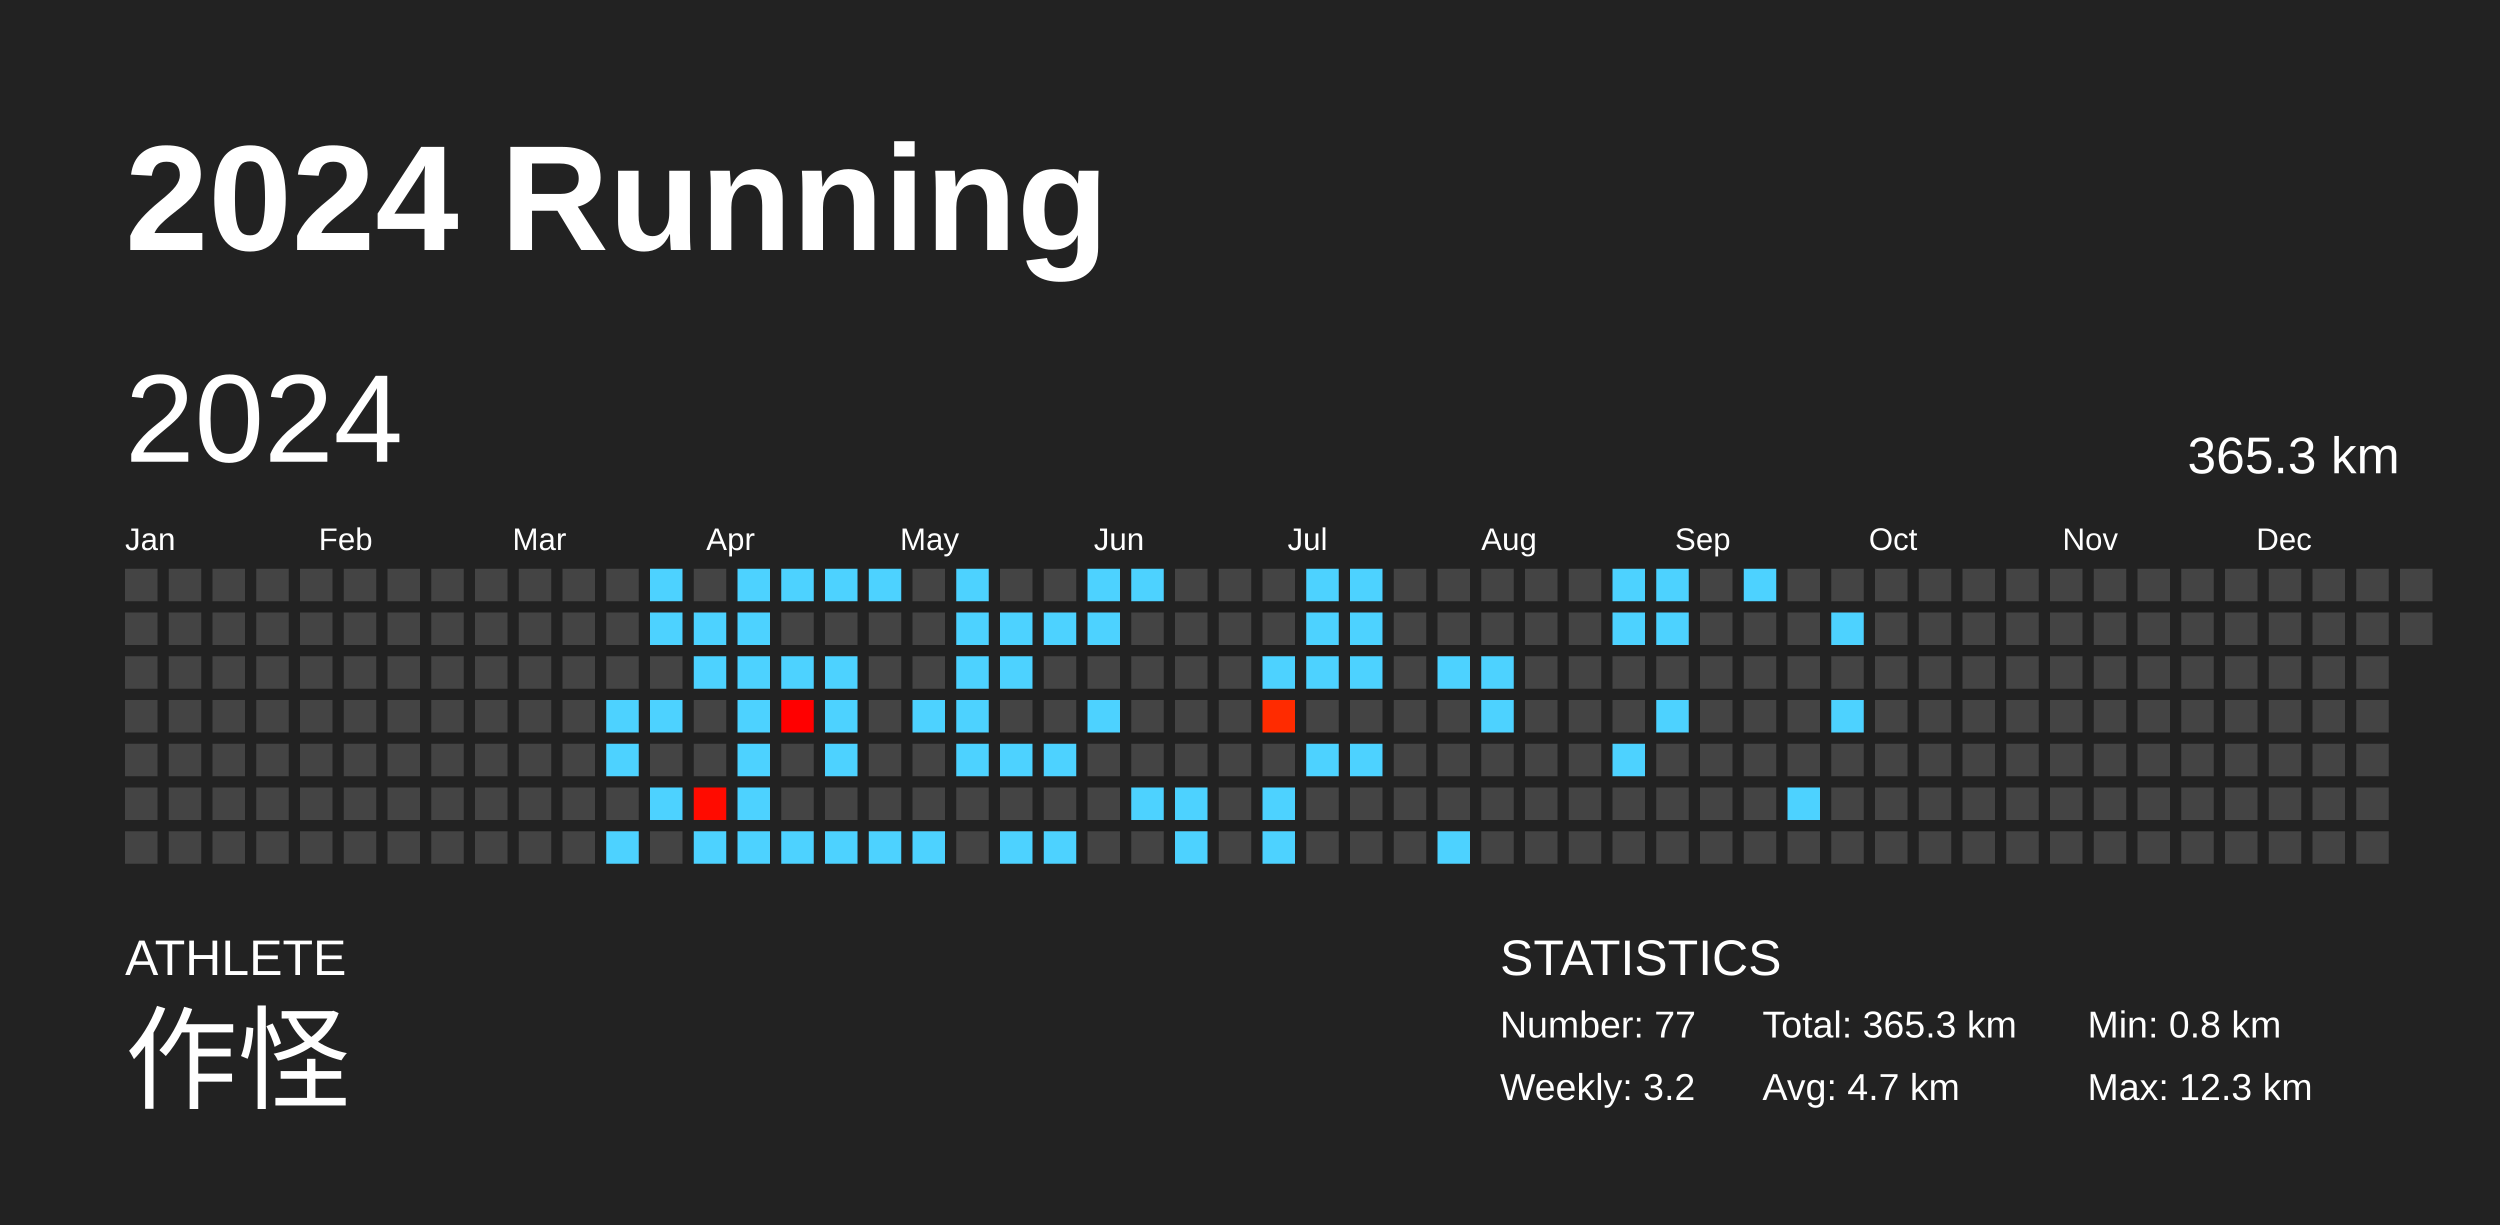
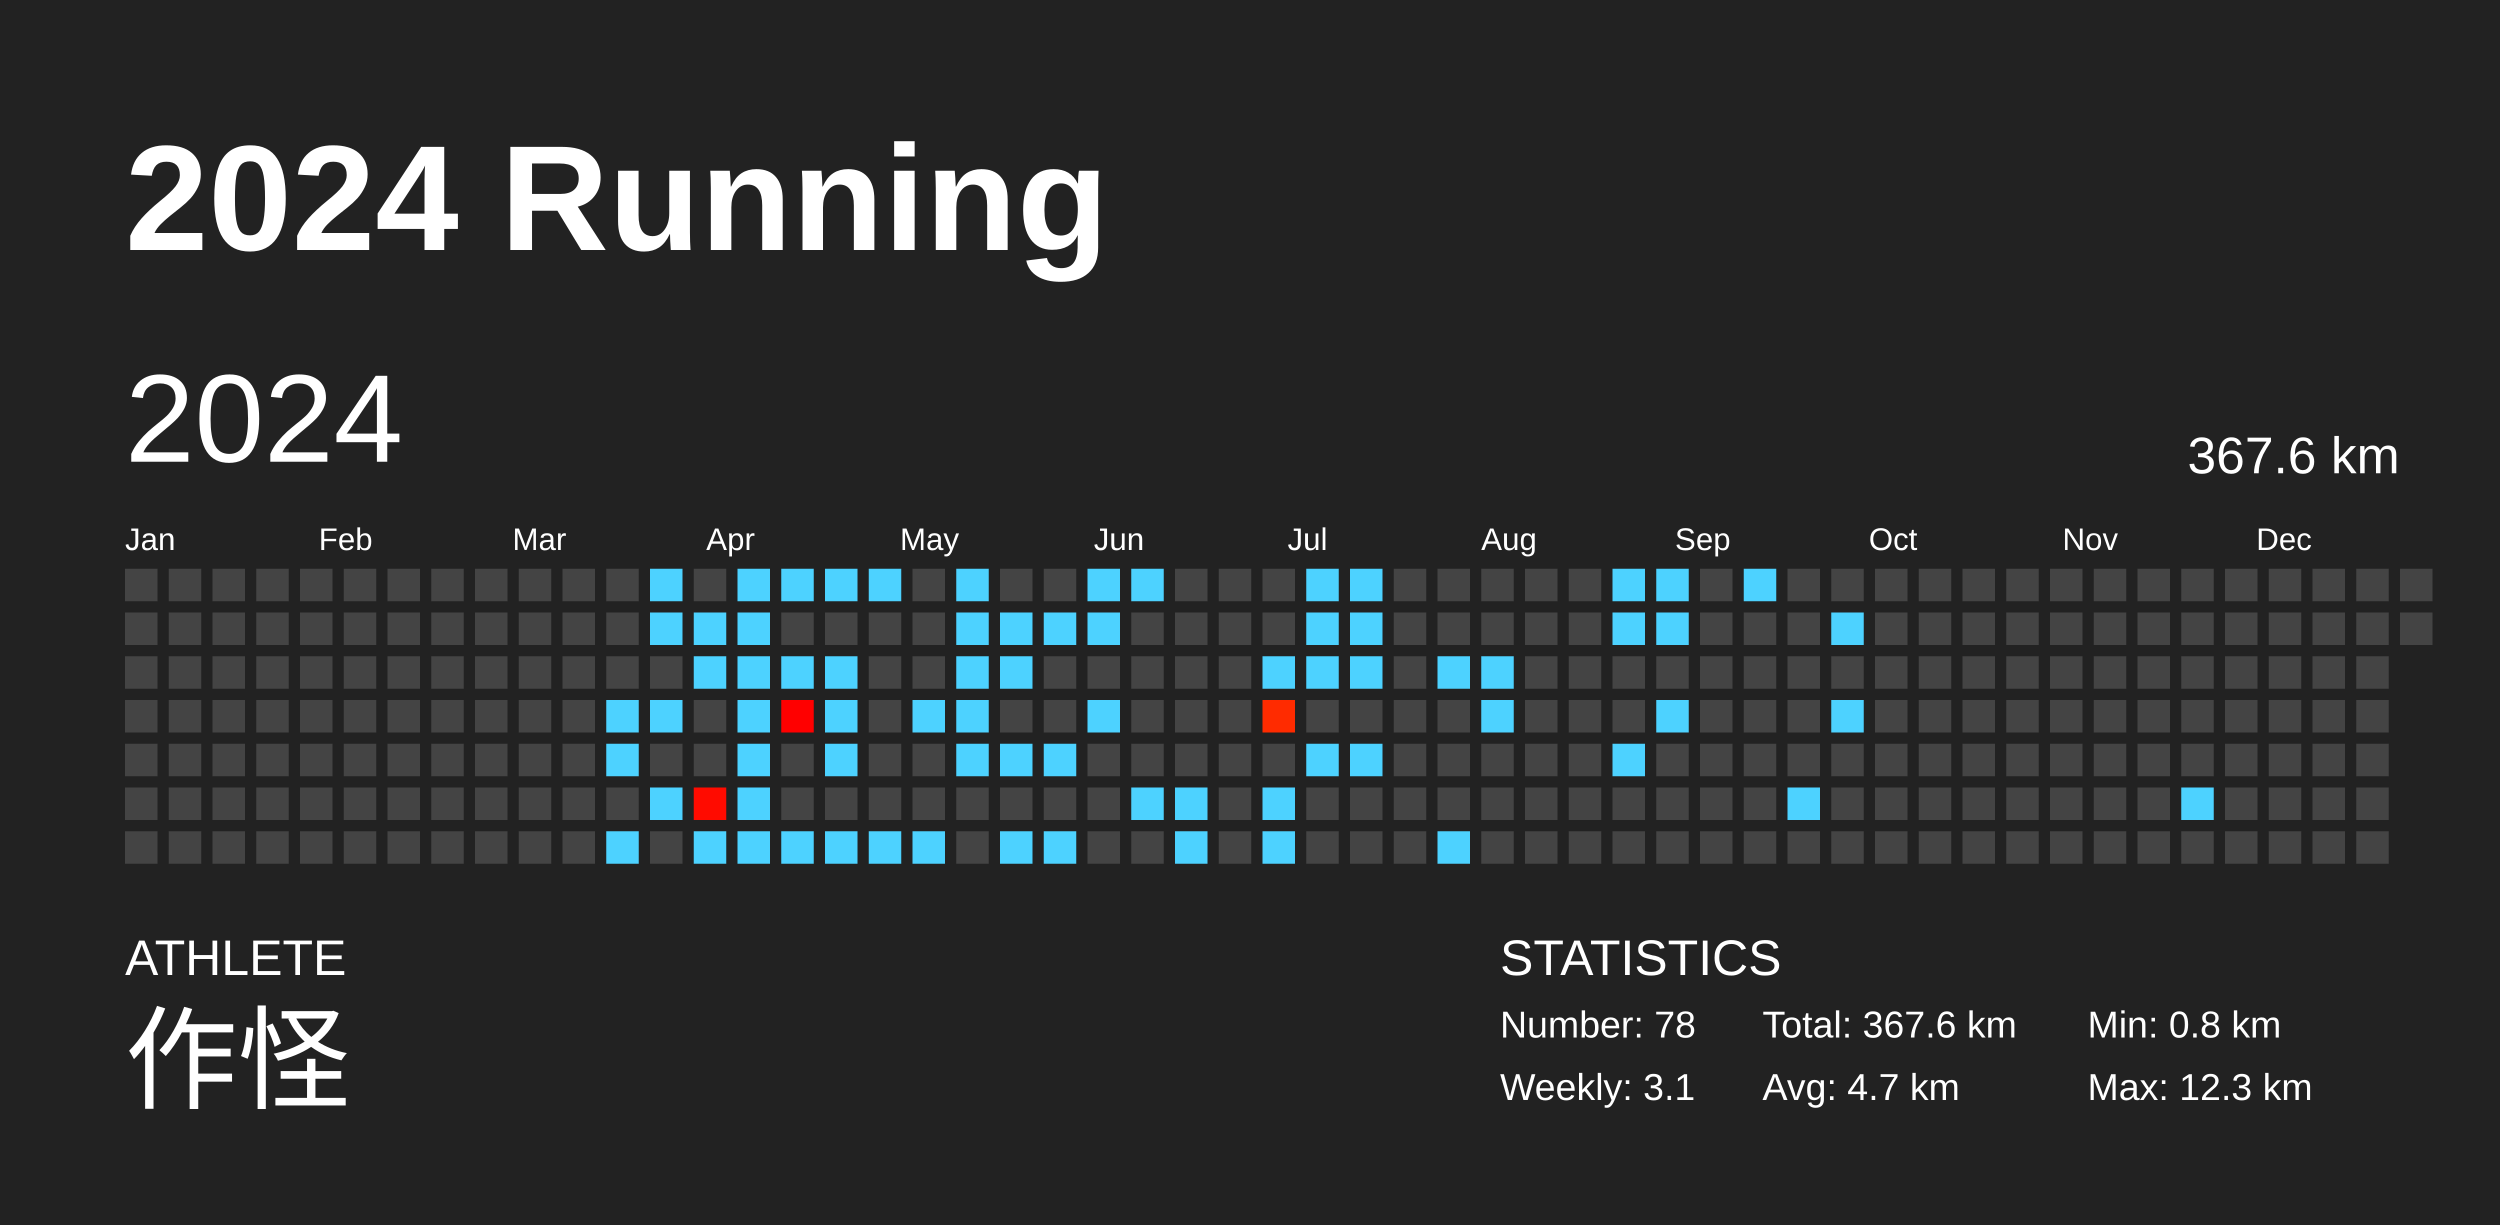
<svg xmlns="http://www.w3.org/2000/svg" baseProfile="full" height="98mm" version="1.1" viewBox="0,0,200,98" width="200mm">
  <defs />
  <rect fill="#222222" height="98" width="200" x="0" y="0" />
  <text fill="#FFFFFF" style="font-size:12px; font-family:Arial; font-weight:bold;" x="10" y="20">2024 Running</text>
  <text fill="#FFFFFF" style="font-size:4px; font-family:Arial" x="10" y="78">ATHLETE</text>
  <text fill="#FFFFFF" style="font-size:9px; font-family:Arial" x="10" y="88">作怪</text>
  <text fill="#FFFFFF" style="font-size:4px; font-family:Arial" x="120" y="78">STATISTICS</text>
-   <text fill="#FFFFFF" style="font-size:3px; font-family:Arial" x="120" y="83">Number: 77</text>
-   <text fill="#FFFFFF" style="font-size:3px; font-family:Arial" x="120" y="88">Weekly: 3.2</text>
-   <text fill="#FFFFFF" style="font-size:3px; font-family:Arial" x="141" y="83">Total: 365.3 km</text>
+   <text fill="#FFFFFF" style="font-size:3px; font-family:Arial" x="120" y="83">Number: 78</text>
+   <text fill="#FFFFFF" style="font-size:3px; font-family:Arial" x="120" y="88">Weekly: 3.1</text>
+   <text fill="#FFFFFF" style="font-size:3px; font-family:Arial" x="141" y="83">Total: 367.6 km</text>
  <text fill="#FFFFFF" style="font-size:3px; font-family:Arial" x="141" y="88">Avg: 4.7 km</text>
  <text fill="#FFFFFF" style="font-size:3px; font-family:Arial" x="167" y="83">Min: 0.8 km</text>
  <text fill="#FFFFFF" style="font-size:3px; font-family:Arial" x="167" y="88">Max: 12.3 km</text>
  <text dominant-baseline="hanging" fill="#FFFFFF" style="font-size:10.0px; font-family:Arial;" x="10" y="30">2024</text>
-   <text dominant-baseline="hanging" fill="#FFFFFF" style="font-size:4.125px; font-family:Arial;" x="175" y="35">365.3 km</text>
+   <text dominant-baseline="hanging" fill="#FFFFFF" style="font-size:4.125px; font-family:Arial;" x="175" y="35">367.6 km</text>
  <text fill="#FFFFFF" style="font-size:2.5px; font-family:Arial" x="10.0" y="44">Jan</text>
  <text fill="#FFFFFF" style="font-size:2.5px; font-family:Arial" x="25.5" y="44">Feb</text>
  <text fill="#FFFFFF" style="font-size:2.5px; font-family:Arial" x="41.0" y="44">Mar</text>
  <text fill="#FFFFFF" style="font-size:2.5px; font-family:Arial" x="56.5" y="44">Apr</text>
  <text fill="#FFFFFF" style="font-size:2.5px; font-family:Arial" x="72.0" y="44">May</text>
  <text fill="#FFFFFF" style="font-size:2.5px; font-family:Arial" x="87.5" y="44">Jun</text>
  <text fill="#FFFFFF" style="font-size:2.5px; font-family:Arial" x="103.0" y="44">Jul</text>
  <text fill="#FFFFFF" style="font-size:2.5px; font-family:Arial" x="118.5" y="44">Aug</text>
  <text fill="#FFFFFF" style="font-size:2.5px; font-family:Arial" x="134.0" y="44">Sep</text>
  <text fill="#FFFFFF" style="font-size:2.5px; font-family:Arial" x="149.5" y="44">Oct</text>
  <text fill="#FFFFFF" style="font-size:2.5px; font-family:Arial" x="165.0" y="44">Nov</text>
  <text fill="#FFFFFF" style="font-size:2.5px; font-family:Arial" x="180.5" y="44">Dec</text>
  <rect fill="#444444" height="2.6" width="2.6" x="10.0" y="45.5" />
  <rect fill="#444444" height="2.6" width="2.6" x="10.0" y="49.0" />
  <rect fill="#444444" height="2.6" width="2.6" x="10.0" y="52.5" />
  <rect fill="#444444" height="2.6" width="2.6" x="10.0" y="56.0" />
  <rect fill="#444444" height="2.6" width="2.6" x="10.0" y="59.5" />
  <rect fill="#444444" height="2.6" width="2.6" x="10.0" y="63.0" />
  <rect fill="#444444" height="2.6" width="2.6" x="10.0" y="66.5" />
  <rect fill="#444444" height="2.6" width="2.6" x="13.5" y="45.5" />
  <rect fill="#444444" height="2.6" width="2.6" x="13.5" y="49.0" />
  <rect fill="#444444" height="2.6" width="2.6" x="13.5" y="52.5" />
  <rect fill="#444444" height="2.6" width="2.6" x="13.5" y="56.0" />
  <rect fill="#444444" height="2.6" width="2.6" x="13.5" y="59.5" />
  <rect fill="#444444" height="2.6" width="2.6" x="13.5" y="63.0" />
  <rect fill="#444444" height="2.6" width="2.6" x="13.5" y="66.5" />
  <rect fill="#444444" height="2.6" width="2.6" x="17.0" y="45.5" />
  <rect fill="#444444" height="2.6" width="2.6" x="17.0" y="49.0" />
  <rect fill="#444444" height="2.6" width="2.6" x="17.0" y="52.5" />
  <rect fill="#444444" height="2.6" width="2.6" x="17.0" y="56.0" />
  <rect fill="#444444" height="2.6" width="2.6" x="17.0" y="59.5" />
  <rect fill="#444444" height="2.6" width="2.6" x="17.0" y="63.0" />
  <rect fill="#444444" height="2.6" width="2.6" x="17.0" y="66.5" />
  <rect fill="#444444" height="2.6" width="2.6" x="20.5" y="45.5" />
  <rect fill="#444444" height="2.6" width="2.6" x="20.5" y="49.0" />
  <rect fill="#444444" height="2.6" width="2.6" x="20.5" y="52.5" />
  <rect fill="#444444" height="2.6" width="2.6" x="20.5" y="56.0" />
  <rect fill="#444444" height="2.6" width="2.6" x="20.5" y="59.5" />
  <rect fill="#444444" height="2.6" width="2.6" x="20.5" y="63.0" />
  <rect fill="#444444" height="2.6" width="2.6" x="20.5" y="66.5" />
  <rect fill="#444444" height="2.6" width="2.6" x="24.0" y="45.5" />
  <rect fill="#444444" height="2.6" width="2.6" x="24.0" y="49.0" />
  <rect fill="#444444" height="2.6" width="2.6" x="24.0" y="52.5" />
  <rect fill="#444444" height="2.6" width="2.6" x="24.0" y="56.0" />
  <rect fill="#444444" height="2.6" width="2.6" x="24.0" y="59.5" />
  <rect fill="#444444" height="2.6" width="2.6" x="24.0" y="63.0" />
  <rect fill="#444444" height="2.6" width="2.6" x="24.0" y="66.5" />
  <rect fill="#444444" height="2.6" width="2.6" x="27.5" y="45.5" />
  <rect fill="#444444" height="2.6" width="2.6" x="27.5" y="49.0" />
  <rect fill="#444444" height="2.6" width="2.6" x="27.5" y="52.5" />
  <rect fill="#444444" height="2.6" width="2.6" x="27.5" y="56.0" />
  <rect fill="#444444" height="2.6" width="2.6" x="27.5" y="59.5" />
  <rect fill="#444444" height="2.6" width="2.6" x="27.5" y="63.0" />
  <rect fill="#444444" height="2.6" width="2.6" x="27.5" y="66.5" />
  <rect fill="#444444" height="2.6" width="2.6" x="31.0" y="45.5" />
  <rect fill="#444444" height="2.6" width="2.6" x="31.0" y="49.0" />
  <rect fill="#444444" height="2.6" width="2.6" x="31.0" y="52.5" />
  <rect fill="#444444" height="2.6" width="2.6" x="31.0" y="56.0" />
  <rect fill="#444444" height="2.6" width="2.6" x="31.0" y="59.5" />
  <rect fill="#444444" height="2.6" width="2.6" x="31.0" y="63.0" />
  <rect fill="#444444" height="2.6" width="2.6" x="31.0" y="66.5" />
  <rect fill="#444444" height="2.6" width="2.6" x="34.5" y="45.5" />
  <rect fill="#444444" height="2.6" width="2.6" x="34.5" y="49.0" />
  <rect fill="#444444" height="2.6" width="2.6" x="34.5" y="52.5" />
  <rect fill="#444444" height="2.6" width="2.6" x="34.5" y="56.0" />
  <rect fill="#444444" height="2.6" width="2.6" x="34.5" y="59.5" />
  <rect fill="#444444" height="2.6" width="2.6" x="34.5" y="63.0" />
  <rect fill="#444444" height="2.6" width="2.6" x="34.5" y="66.5" />
  <rect fill="#444444" height="2.6" width="2.6" x="38.0" y="45.5" />
  <rect fill="#444444" height="2.6" width="2.6" x="38.0" y="49.0" />
  <rect fill="#444444" height="2.6" width="2.6" x="38.0" y="52.5" />
  <rect fill="#444444" height="2.6" width="2.6" x="38.0" y="56.0" />
  <rect fill="#444444" height="2.6" width="2.6" x="38.0" y="59.5" />
  <rect fill="#444444" height="2.6" width="2.6" x="38.0" y="63.0" />
  <rect fill="#444444" height="2.6" width="2.6" x="38.0" y="66.5" />
  <rect fill="#444444" height="2.6" width="2.6" x="41.5" y="45.5" />
  <rect fill="#444444" height="2.6" width="2.6" x="41.5" y="49.0" />
  <rect fill="#444444" height="2.6" width="2.6" x="41.5" y="52.5" />
  <rect fill="#444444" height="2.6" width="2.6" x="41.5" y="56.0" />
  <rect fill="#444444" height="2.6" width="2.6" x="41.5" y="59.5" />
  <rect fill="#444444" height="2.6" width="2.6" x="41.5" y="63.0" />
  <rect fill="#444444" height="2.6" width="2.6" x="41.5" y="66.5" />
  <rect fill="#444444" height="2.6" width="2.6" x="45.0" y="45.5" />
  <rect fill="#444444" height="2.6" width="2.6" x="45.0" y="49.0" />
  <rect fill="#444444" height="2.6" width="2.6" x="45.0" y="52.5" />
  <rect fill="#444444" height="2.6" width="2.6" x="45.0" y="56.0" />
  <rect fill="#444444" height="2.6" width="2.6" x="45.0" y="59.5" />
  <rect fill="#444444" height="2.6" width="2.6" x="45.0" y="63.0" />
  <rect fill="#444444" height="2.6" width="2.6" x="45.0" y="66.5" />
  <rect fill="#444444" height="2.6" width="2.6" x="48.5" y="45.5" />
  <rect fill="#444444" height="2.6" width="2.6" x="48.5" y="49.0" />
  <rect fill="#444444" height="2.6" width="2.6" x="48.5" y="52.5" />
  <rect fill="#4dd2ff" height="2.6" width="2.6" x="48.5" y="56.0" />
  <rect fill="#4dd2ff" height="2.6" width="2.6" x="48.5" y="59.5" />
  <rect fill="#444444" height="2.6" width="2.6" x="48.5" y="63.0" />
  <rect fill="#4dd2ff" height="2.6" width="2.6" x="48.5" y="66.5" />
  <rect fill="#4dd2ff" height="2.6" width="2.6" x="52.0" y="45.5" />
  <rect fill="#4dd2ff" height="2.6" width="2.6" x="52.0" y="49.0" />
  <rect fill="#444444" height="2.6" width="2.6" x="52.0" y="52.5" />
  <rect fill="#4dd2ff" height="2.6" width="2.6" x="52.0" y="56.0" />
  <rect fill="#444444" height="2.6" width="2.6" x="52.0" y="59.5" />
  <rect fill="#4dd2ff" height="2.6" width="2.6" x="52.0" y="63.0" />
  <rect fill="#444444" height="2.6" width="2.6" x="52.0" y="66.5" />
  <rect fill="#444444" height="2.6" width="2.6" x="55.5" y="45.5" />
  <rect fill="#4dd2ff" height="2.6" width="2.6" x="55.5" y="49.0" />
  <rect fill="#4dd2ff" height="2.6" width="2.6" x="55.5" y="52.5" />
  <rect fill="#444444" height="2.6" width="2.6" x="55.5" y="56.0" />
  <rect fill="#444444" height="2.6" width="2.6" x="55.5" y="59.5" />
  <rect fill="#ff0b00" height="2.6" width="2.6" x="55.5" y="63.0" />
  <rect fill="#4dd2ff" height="2.6" width="2.6" x="55.5" y="66.5" />
  <rect fill="#4dd2ff" height="2.6" width="2.6" x="59.0" y="45.5" />
  <rect fill="#4dd2ff" height="2.6" width="2.6" x="59.0" y="49.0" />
  <rect fill="#4dd2ff" height="2.6" width="2.6" x="59.0" y="52.5" />
  <rect fill="#4dd2ff" height="2.6" width="2.6" x="59.0" y="56.0" />
  <rect fill="#4dd2ff" height="2.6" width="2.6" x="59.0" y="59.5" />
  <rect fill="#4dd2ff" height="2.6" width="2.6" x="59.0" y="63.0" />
  <rect fill="#4dd2ff" height="2.6" width="2.6" x="59.0" y="66.5" />
  <rect fill="#4dd2ff" height="2.6" width="2.6" x="62.5" y="45.5" />
  <rect fill="#444444" height="2.6" width="2.6" x="62.5" y="49.0" />
  <rect fill="#4dd2ff" height="2.6" width="2.6" x="62.5" y="52.5" />
  <rect fill="#ff0000" height="2.6" width="2.6" x="62.5" y="56.0" />
  <rect fill="#444444" height="2.6" width="2.6" x="62.5" y="59.5" />
  <rect fill="#444444" height="2.6" width="2.6" x="62.5" y="63.0" />
  <rect fill="#4dd2ff" height="2.6" width="2.6" x="62.5" y="66.5" />
  <rect fill="#4dd2ff" height="2.6" width="2.6" x="66.0" y="45.5" />
  <rect fill="#444444" height="2.6" width="2.6" x="66.0" y="49.0" />
  <rect fill="#4dd2ff" height="2.6" width="2.6" x="66.0" y="52.5" />
  <rect fill="#4dd2ff" height="2.6" width="2.6" x="66.0" y="56.0" />
  <rect fill="#4dd2ff" height="2.6" width="2.6" x="66.0" y="59.5" />
  <rect fill="#444444" height="2.6" width="2.6" x="66.0" y="63.0" />
  <rect fill="#4dd2ff" height="2.6" width="2.6" x="66.0" y="66.5" />
  <rect fill="#4dd2ff" height="2.6" width="2.6" x="69.5" y="45.5" />
  <rect fill="#444444" height="2.6" width="2.6" x="69.5" y="49.0" />
  <rect fill="#444444" height="2.6" width="2.6" x="69.5" y="52.5" />
  <rect fill="#444444" height="2.6" width="2.6" x="69.5" y="56.0" />
  <rect fill="#444444" height="2.6" width="2.6" x="69.5" y="59.5" />
  <rect fill="#444444" height="2.6" width="2.6" x="69.5" y="63.0" />
  <rect fill="#4dd2ff" height="2.6" width="2.6" x="69.5" y="66.5" />
  <rect fill="#444444" height="2.6" width="2.6" x="73.0" y="45.5" />
  <rect fill="#444444" height="2.6" width="2.6" x="73.0" y="49.0" />
  <rect fill="#444444" height="2.6" width="2.6" x="73.0" y="52.5" />
  <rect fill="#4dd2ff" height="2.6" width="2.6" x="73.0" y="56.0" />
  <rect fill="#444444" height="2.6" width="2.6" x="73.0" y="59.5" />
  <rect fill="#444444" height="2.6" width="2.6" x="73.0" y="63.0" />
  <rect fill="#4dd2ff" height="2.6" width="2.6" x="73.0" y="66.5" />
  <rect fill="#4dd2ff" height="2.6" width="2.6" x="76.5" y="45.5" />
  <rect fill="#4dd2ff" height="2.6" width="2.6" x="76.5" y="49.0" />
  <rect fill="#4dd2ff" height="2.6" width="2.6" x="76.5" y="52.5" />
  <rect fill="#4dd2ff" height="2.6" width="2.6" x="76.5" y="56.0" />
  <rect fill="#4dd2ff" height="2.6" width="2.6" x="76.5" y="59.5" />
  <rect fill="#444444" height="2.6" width="2.6" x="76.5" y="63.0" />
  <rect fill="#444444" height="2.6" width="2.6" x="76.5" y="66.5" />
  <rect fill="#444444" height="2.6" width="2.6" x="80.0" y="45.5" />
  <rect fill="#4dd2ff" height="2.6" width="2.6" x="80.0" y="49.0" />
  <rect fill="#4dd2ff" height="2.6" width="2.6" x="80.0" y="52.5" />
  <rect fill="#444444" height="2.6" width="2.6" x="80.0" y="56.0" />
  <rect fill="#4dd2ff" height="2.6" width="2.6" x="80.0" y="59.5" />
  <rect fill="#444444" height="2.6" width="2.6" x="80.0" y="63.0" />
  <rect fill="#4dd2ff" height="2.6" width="2.6" x="80.0" y="66.5" />
  <rect fill="#444444" height="2.6" width="2.6" x="83.5" y="45.5" />
  <rect fill="#4dd2ff" height="2.6" width="2.6" x="83.5" y="49.0" />
  <rect fill="#444444" height="2.6" width="2.6" x="83.5" y="52.5" />
  <rect fill="#444444" height="2.6" width="2.6" x="83.5" y="56.0" />
  <rect fill="#4dd2ff" height="2.6" width="2.6" x="83.5" y="59.5" />
  <rect fill="#444444" height="2.6" width="2.6" x="83.5" y="63.0" />
  <rect fill="#4dd2ff" height="2.6" width="2.6" x="83.5" y="66.5" />
  <rect fill="#4dd2ff" height="2.6" width="2.6" x="87.0" y="45.5" />
  <rect fill="#4dd2ff" height="2.6" width="2.6" x="87.0" y="49.0" />
  <rect fill="#444444" height="2.6" width="2.6" x="87.0" y="52.5" />
  <rect fill="#4dd2ff" height="2.6" width="2.6" x="87.0" y="56.0" />
  <rect fill="#444444" height="2.6" width="2.6" x="87.0" y="59.5" />
  <rect fill="#444444" height="2.6" width="2.6" x="87.0" y="63.0" />
  <rect fill="#444444" height="2.6" width="2.6" x="87.0" y="66.5" />
  <rect fill="#4dd2ff" height="2.6" width="2.6" x="90.5" y="45.5" />
  <rect fill="#444444" height="2.6" width="2.6" x="90.5" y="49.0" />
  <rect fill="#444444" height="2.6" width="2.6" x="90.5" y="52.5" />
  <rect fill="#444444" height="2.6" width="2.6" x="90.5" y="56.0" />
  <rect fill="#444444" height="2.6" width="2.6" x="90.5" y="59.5" />
  <rect fill="#4dd2ff" height="2.6" width="2.6" x="90.5" y="63.0" />
  <rect fill="#444444" height="2.6" width="2.6" x="90.5" y="66.5" />
  <rect fill="#444444" height="2.6" width="2.6" x="94.0" y="45.5" />
  <rect fill="#444444" height="2.6" width="2.6" x="94.0" y="49.0" />
  <rect fill="#444444" height="2.6" width="2.6" x="94.0" y="52.5" />
  <rect fill="#444444" height="2.6" width="2.6" x="94.0" y="56.0" />
  <rect fill="#444444" height="2.6" width="2.6" x="94.0" y="59.5" />
  <rect fill="#4dd2ff" height="2.6" width="2.6" x="94.0" y="63.0" />
  <rect fill="#4dd2ff" height="2.6" width="2.6" x="94.0" y="66.5" />
  <rect fill="#444444" height="2.6" width="2.6" x="97.5" y="45.5" />
  <rect fill="#444444" height="2.6" width="2.6" x="97.5" y="49.0" />
  <rect fill="#444444" height="2.6" width="2.6" x="97.5" y="52.5" />
  <rect fill="#444444" height="2.6" width="2.6" x="97.5" y="56.0" />
  <rect fill="#444444" height="2.6" width="2.6" x="97.5" y="59.5" />
  <rect fill="#444444" height="2.6" width="2.6" x="97.5" y="63.0" />
  <rect fill="#444444" height="2.6" width="2.6" x="97.5" y="66.5" />
  <rect fill="#444444" height="2.6" width="2.6" x="101.0" y="45.5" />
  <rect fill="#444444" height="2.6" width="2.6" x="101.0" y="49.0" />
  <rect fill="#4dd2ff" height="2.6" width="2.6" x="101.0" y="52.5" />
  <rect fill="#ff2b00" height="2.6" width="2.6" x="101.0" y="56.0" />
  <rect fill="#444444" height="2.6" width="2.6" x="101.0" y="59.5" />
  <rect fill="#4dd2ff" height="2.6" width="2.6" x="101.0" y="63.0" />
  <rect fill="#4dd2ff" height="2.6" width="2.6" x="101.0" y="66.5" />
  <rect fill="#4dd2ff" height="2.6" width="2.6" x="104.5" y="45.5" />
  <rect fill="#4dd2ff" height="2.6" width="2.6" x="104.5" y="49.0" />
  <rect fill="#4dd2ff" height="2.6" width="2.6" x="104.5" y="52.5" />
  <rect fill="#444444" height="2.6" width="2.6" x="104.5" y="56.0" />
  <rect fill="#4dd2ff" height="2.6" width="2.6" x="104.5" y="59.5" />
  <rect fill="#444444" height="2.6" width="2.6" x="104.5" y="63.0" />
  <rect fill="#444444" height="2.6" width="2.6" x="104.5" y="66.5" />
  <rect fill="#4dd2ff" height="2.6" width="2.6" x="108.0" y="45.5" />
  <rect fill="#4dd2ff" height="2.6" width="2.6" x="108.0" y="49.0" />
  <rect fill="#4dd2ff" height="2.6" width="2.6" x="108.0" y="52.5" />
  <rect fill="#444444" height="2.6" width="2.6" x="108.0" y="56.0" />
  <rect fill="#4dd2ff" height="2.6" width="2.6" x="108.0" y="59.5" />
  <rect fill="#444444" height="2.6" width="2.6" x="108.0" y="63.0" />
  <rect fill="#444444" height="2.6" width="2.6" x="108.0" y="66.5" />
  <rect fill="#444444" height="2.6" width="2.6" x="111.5" y="45.5" />
  <rect fill="#444444" height="2.6" width="2.6" x="111.5" y="49.0" />
  <rect fill="#444444" height="2.6" width="2.6" x="111.5" y="52.5" />
  <rect fill="#444444" height="2.6" width="2.6" x="111.5" y="56.0" />
  <rect fill="#444444" height="2.6" width="2.6" x="111.5" y="59.5" />
  <rect fill="#444444" height="2.6" width="2.6" x="111.5" y="63.0" />
  <rect fill="#444444" height="2.6" width="2.6" x="111.5" y="66.5" />
  <rect fill="#444444" height="2.6" width="2.6" x="115.0" y="45.5" />
  <rect fill="#444444" height="2.6" width="2.6" x="115.0" y="49.0" />
  <rect fill="#4dd2ff" height="2.6" width="2.6" x="115.0" y="52.5" />
  <rect fill="#444444" height="2.6" width="2.6" x="115.0" y="56.0" />
  <rect fill="#444444" height="2.6" width="2.6" x="115.0" y="59.5" />
  <rect fill="#444444" height="2.6" width="2.6" x="115.0" y="63.0" />
  <rect fill="#4dd2ff" height="2.6" width="2.6" x="115.0" y="66.5" />
  <rect fill="#444444" height="2.6" width="2.6" x="118.5" y="45.5" />
  <rect fill="#444444" height="2.6" width="2.6" x="118.5" y="49.0" />
  <rect fill="#4dd2ff" height="2.6" width="2.6" x="118.5" y="52.5" />
  <rect fill="#4dd2ff" height="2.6" width="2.6" x="118.5" y="56.0" />
  <rect fill="#444444" height="2.6" width="2.6" x="118.5" y="59.5" />
  <rect fill="#444444" height="2.6" width="2.6" x="118.5" y="63.0" />
  <rect fill="#444444" height="2.6" width="2.6" x="118.5" y="66.5" />
  <rect fill="#444444" height="2.6" width="2.6" x="122.0" y="45.5" />
  <rect fill="#444444" height="2.6" width="2.6" x="122.0" y="49.0" />
  <rect fill="#444444" height="2.6" width="2.6" x="122.0" y="52.5" />
  <rect fill="#444444" height="2.6" width="2.6" x="122.0" y="56.0" />
  <rect fill="#444444" height="2.6" width="2.6" x="122.0" y="59.5" />
  <rect fill="#444444" height="2.6" width="2.6" x="122.0" y="63.0" />
  <rect fill="#444444" height="2.6" width="2.6" x="122.0" y="66.5" />
  <rect fill="#444444" height="2.6" width="2.6" x="125.5" y="45.5" />
  <rect fill="#444444" height="2.6" width="2.6" x="125.5" y="49.0" />
  <rect fill="#444444" height="2.6" width="2.6" x="125.5" y="52.5" />
  <rect fill="#444444" height="2.6" width="2.6" x="125.5" y="56.0" />
  <rect fill="#444444" height="2.6" width="2.6" x="125.5" y="59.5" />
  <rect fill="#444444" height="2.6" width="2.6" x="125.5" y="63.0" />
  <rect fill="#444444" height="2.6" width="2.6" x="125.5" y="66.5" />
  <rect fill="#4dd2ff" height="2.6" width="2.6" x="129.0" y="45.5" />
  <rect fill="#4dd2ff" height="2.6" width="2.6" x="129.0" y="49.0" />
  <rect fill="#444444" height="2.6" width="2.6" x="129.0" y="52.5" />
  <rect fill="#444444" height="2.6" width="2.6" x="129.0" y="56.0" />
  <rect fill="#4dd2ff" height="2.6" width="2.6" x="129.0" y="59.5" />
  <rect fill="#444444" height="2.6" width="2.6" x="129.0" y="63.0" />
  <rect fill="#444444" height="2.6" width="2.6" x="129.0" y="66.5" />
  <rect fill="#4dd2ff" height="2.6" width="2.6" x="132.5" y="45.5" />
  <rect fill="#4dd2ff" height="2.6" width="2.6" x="132.5" y="49.0" />
  <rect fill="#444444" height="2.6" width="2.6" x="132.5" y="52.5" />
  <rect fill="#4dd2ff" height="2.6" width="2.6" x="132.5" y="56.0" />
  <rect fill="#444444" height="2.6" width="2.6" x="132.5" y="59.5" />
  <rect fill="#444444" height="2.6" width="2.6" x="132.5" y="63.0" />
  <rect fill="#444444" height="2.6" width="2.6" x="132.5" y="66.5" />
  <rect fill="#444444" height="2.6" width="2.6" x="136.0" y="45.5" />
  <rect fill="#444444" height="2.6" width="2.6" x="136.0" y="49.0" />
  <rect fill="#444444" height="2.6" width="2.6" x="136.0" y="52.5" />
  <rect fill="#444444" height="2.6" width="2.6" x="136.0" y="56.0" />
  <rect fill="#444444" height="2.6" width="2.6" x="136.0" y="59.5" />
  <rect fill="#444444" height="2.6" width="2.6" x="136.0" y="63.0" />
  <rect fill="#444444" height="2.6" width="2.6" x="136.0" y="66.5" />
  <rect fill="#4dd2ff" height="2.6" width="2.6" x="139.5" y="45.5" />
  <rect fill="#444444" height="2.6" width="2.6" x="139.5" y="49.0" />
  <rect fill="#444444" height="2.6" width="2.6" x="139.5" y="52.5" />
  <rect fill="#444444" height="2.6" width="2.6" x="139.5" y="56.0" />
  <rect fill="#444444" height="2.6" width="2.6" x="139.5" y="59.5" />
  <rect fill="#444444" height="2.6" width="2.6" x="139.5" y="63.0" />
  <rect fill="#444444" height="2.6" width="2.6" x="139.5" y="66.5" />
  <rect fill="#444444" height="2.6" width="2.6" x="143.0" y="45.5" />
  <rect fill="#444444" height="2.6" width="2.6" x="143.0" y="49.0" />
  <rect fill="#444444" height="2.6" width="2.6" x="143.0" y="52.5" />
  <rect fill="#444444" height="2.6" width="2.6" x="143.0" y="56.0" />
  <rect fill="#444444" height="2.6" width="2.6" x="143.0" y="59.5" />
  <rect fill="#4dd2ff" height="2.6" width="2.6" x="143.0" y="63.0" />
  <rect fill="#444444" height="2.6" width="2.6" x="143.0" y="66.5" />
  <rect fill="#444444" height="2.6" width="2.6" x="146.5" y="45.5" />
  <rect fill="#4dd2ff" height="2.6" width="2.6" x="146.5" y="49.0" />
  <rect fill="#444444" height="2.6" width="2.6" x="146.5" y="52.5" />
  <rect fill="#4dd2ff" height="2.6" width="2.6" x="146.5" y="56.0" />
  <rect fill="#444444" height="2.6" width="2.6" x="146.5" y="59.5" />
  <rect fill="#444444" height="2.6" width="2.6" x="146.5" y="63.0" />
  <rect fill="#444444" height="2.6" width="2.6" x="146.5" y="66.5" />
  <rect fill="#444444" height="2.6" width="2.6" x="150.0" y="45.5" />
  <rect fill="#444444" height="2.6" width="2.6" x="150.0" y="49.0" />
  <rect fill="#444444" height="2.6" width="2.6" x="150.0" y="52.5" />
  <rect fill="#444444" height="2.6" width="2.6" x="150.0" y="56.0" />
  <rect fill="#444444" height="2.6" width="2.6" x="150.0" y="59.5" />
  <rect fill="#444444" height="2.6" width="2.6" x="150.0" y="63.0" />
  <rect fill="#444444" height="2.6" width="2.6" x="150.0" y="66.5" />
  <rect fill="#444444" height="2.6" width="2.6" x="153.5" y="45.5" />
  <rect fill="#444444" height="2.6" width="2.6" x="153.5" y="49.0" />
  <rect fill="#444444" height="2.6" width="2.6" x="153.5" y="52.5" />
  <rect fill="#444444" height="2.6" width="2.6" x="153.5" y="56.0" />
  <rect fill="#444444" height="2.6" width="2.6" x="153.5" y="59.5" />
  <rect fill="#444444" height="2.6" width="2.6" x="153.5" y="63.0" />
  <rect fill="#444444" height="2.6" width="2.6" x="153.5" y="66.5" />
  <rect fill="#444444" height="2.6" width="2.6" x="157.0" y="45.5" />
  <rect fill="#444444" height="2.6" width="2.6" x="157.0" y="49.0" />
  <rect fill="#444444" height="2.6" width="2.6" x="157.0" y="52.5" />
  <rect fill="#444444" height="2.6" width="2.6" x="157.0" y="56.0" />
  <rect fill="#444444" height="2.6" width="2.6" x="157.0" y="59.5" />
  <rect fill="#444444" height="2.6" width="2.6" x="157.0" y="63.0" />
  <rect fill="#444444" height="2.6" width="2.6" x="157.0" y="66.5" />
  <rect fill="#444444" height="2.6" width="2.6" x="160.5" y="45.5" />
  <rect fill="#444444" height="2.6" width="2.6" x="160.5" y="49.0" />
  <rect fill="#444444" height="2.6" width="2.6" x="160.5" y="52.5" />
  <rect fill="#444444" height="2.6" width="2.6" x="160.5" y="56.0" />
  <rect fill="#444444" height="2.6" width="2.6" x="160.5" y="59.5" />
  <rect fill="#444444" height="2.6" width="2.6" x="160.5" y="63.0" />
  <rect fill="#444444" height="2.6" width="2.6" x="160.5" y="66.5" />
  <rect fill="#444444" height="2.6" width="2.6" x="164.0" y="45.5" />
  <rect fill="#444444" height="2.6" width="2.6" x="164.0" y="49.0" />
  <rect fill="#444444" height="2.6" width="2.6" x="164.0" y="52.5" />
  <rect fill="#444444" height="2.6" width="2.6" x="164.0" y="56.0" />
  <rect fill="#444444" height="2.6" width="2.6" x="164.0" y="59.5" />
  <rect fill="#444444" height="2.6" width="2.6" x="164.0" y="63.0" />
  <rect fill="#444444" height="2.6" width="2.6" x="164.0" y="66.5" />
  <rect fill="#444444" height="2.6" width="2.6" x="167.5" y="45.5" />
  <rect fill="#444444" height="2.6" width="2.6" x="167.5" y="49.0" />
  <rect fill="#444444" height="2.6" width="2.6" x="167.5" y="52.5" />
  <rect fill="#444444" height="2.6" width="2.6" x="167.5" y="56.0" />
  <rect fill="#444444" height="2.6" width="2.6" x="167.5" y="59.5" />
  <rect fill="#444444" height="2.6" width="2.6" x="167.5" y="63.0" />
  <rect fill="#444444" height="2.6" width="2.6" x="167.5" y="66.5" />
  <rect fill="#444444" height="2.6" width="2.6" x="171.0" y="45.5" />
  <rect fill="#444444" height="2.6" width="2.6" x="171.0" y="49.0" />
  <rect fill="#444444" height="2.6" width="2.6" x="171.0" y="52.5" />
  <rect fill="#444444" height="2.6" width="2.6" x="171.0" y="56.0" />
  <rect fill="#444444" height="2.6" width="2.6" x="171.0" y="59.5" />
  <rect fill="#444444" height="2.6" width="2.6" x="171.0" y="63.0" />
  <rect fill="#444444" height="2.6" width="2.6" x="171.0" y="66.5" />
  <rect fill="#444444" height="2.6" width="2.6" x="174.5" y="45.5" />
  <rect fill="#444444" height="2.6" width="2.6" x="174.5" y="49.0" />
  <rect fill="#444444" height="2.6" width="2.6" x="174.5" y="52.5" />
  <rect fill="#444444" height="2.6" width="2.6" x="174.5" y="56.0" />
  <rect fill="#444444" height="2.6" width="2.6" x="174.5" y="59.5" />
-   <rect fill="#444444" height="2.6" width="2.6" x="174.5" y="63.0" />
+   <rect fill="#4dd2ff" height="2.6" width="2.6" x="174.5" y="63.0" />
  <rect fill="#444444" height="2.6" width="2.6" x="174.5" y="66.5" />
  <rect fill="#444444" height="2.6" width="2.6" x="178.0" y="45.5" />
  <rect fill="#444444" height="2.6" width="2.6" x="178.0" y="49.0" />
  <rect fill="#444444" height="2.6" width="2.6" x="178.0" y="52.5" />
  <rect fill="#444444" height="2.6" width="2.6" x="178.0" y="56.0" />
  <rect fill="#444444" height="2.6" width="2.6" x="178.0" y="59.5" />
  <rect fill="#444444" height="2.6" width="2.6" x="178.0" y="63.0" />
  <rect fill="#444444" height="2.6" width="2.6" x="178.0" y="66.5" />
  <rect fill="#444444" height="2.6" width="2.6" x="181.5" y="45.5" />
  <rect fill="#444444" height="2.6" width="2.6" x="181.5" y="49.0" />
  <rect fill="#444444" height="2.6" width="2.6" x="181.5" y="52.5" />
  <rect fill="#444444" height="2.6" width="2.6" x="181.5" y="56.0" />
  <rect fill="#444444" height="2.6" width="2.6" x="181.5" y="59.5" />
  <rect fill="#444444" height="2.6" width="2.6" x="181.5" y="63.0" />
  <rect fill="#444444" height="2.6" width="2.6" x="181.5" y="66.5" />
  <rect fill="#444444" height="2.6" width="2.6" x="185.0" y="45.5" />
  <rect fill="#444444" height="2.6" width="2.6" x="185.0" y="49.0" />
  <rect fill="#444444" height="2.6" width="2.6" x="185.0" y="52.5" />
  <rect fill="#444444" height="2.6" width="2.6" x="185.0" y="56.0" />
  <rect fill="#444444" height="2.6" width="2.6" x="185.0" y="59.5" />
  <rect fill="#444444" height="2.6" width="2.6" x="185.0" y="63.0" />
  <rect fill="#444444" height="2.6" width="2.6" x="185.0" y="66.5" />
  <rect fill="#444444" height="2.6" width="2.6" x="188.5" y="45.5" />
  <rect fill="#444444" height="2.6" width="2.6" x="188.5" y="49.0" />
  <rect fill="#444444" height="2.6" width="2.6" x="188.5" y="52.5" />
  <rect fill="#444444" height="2.6" width="2.6" x="188.5" y="56.0" />
  <rect fill="#444444" height="2.6" width="2.6" x="188.5" y="59.5" />
  <rect fill="#444444" height="2.6" width="2.6" x="188.5" y="63.0" />
  <rect fill="#444444" height="2.6" width="2.6" x="188.5" y="66.5" />
  <rect fill="#444444" height="2.6" width="2.6" x="192.0" y="45.5" />
  <rect fill="#444444" height="2.6" width="2.6" x="192.0" y="49.0" />
</svg>
